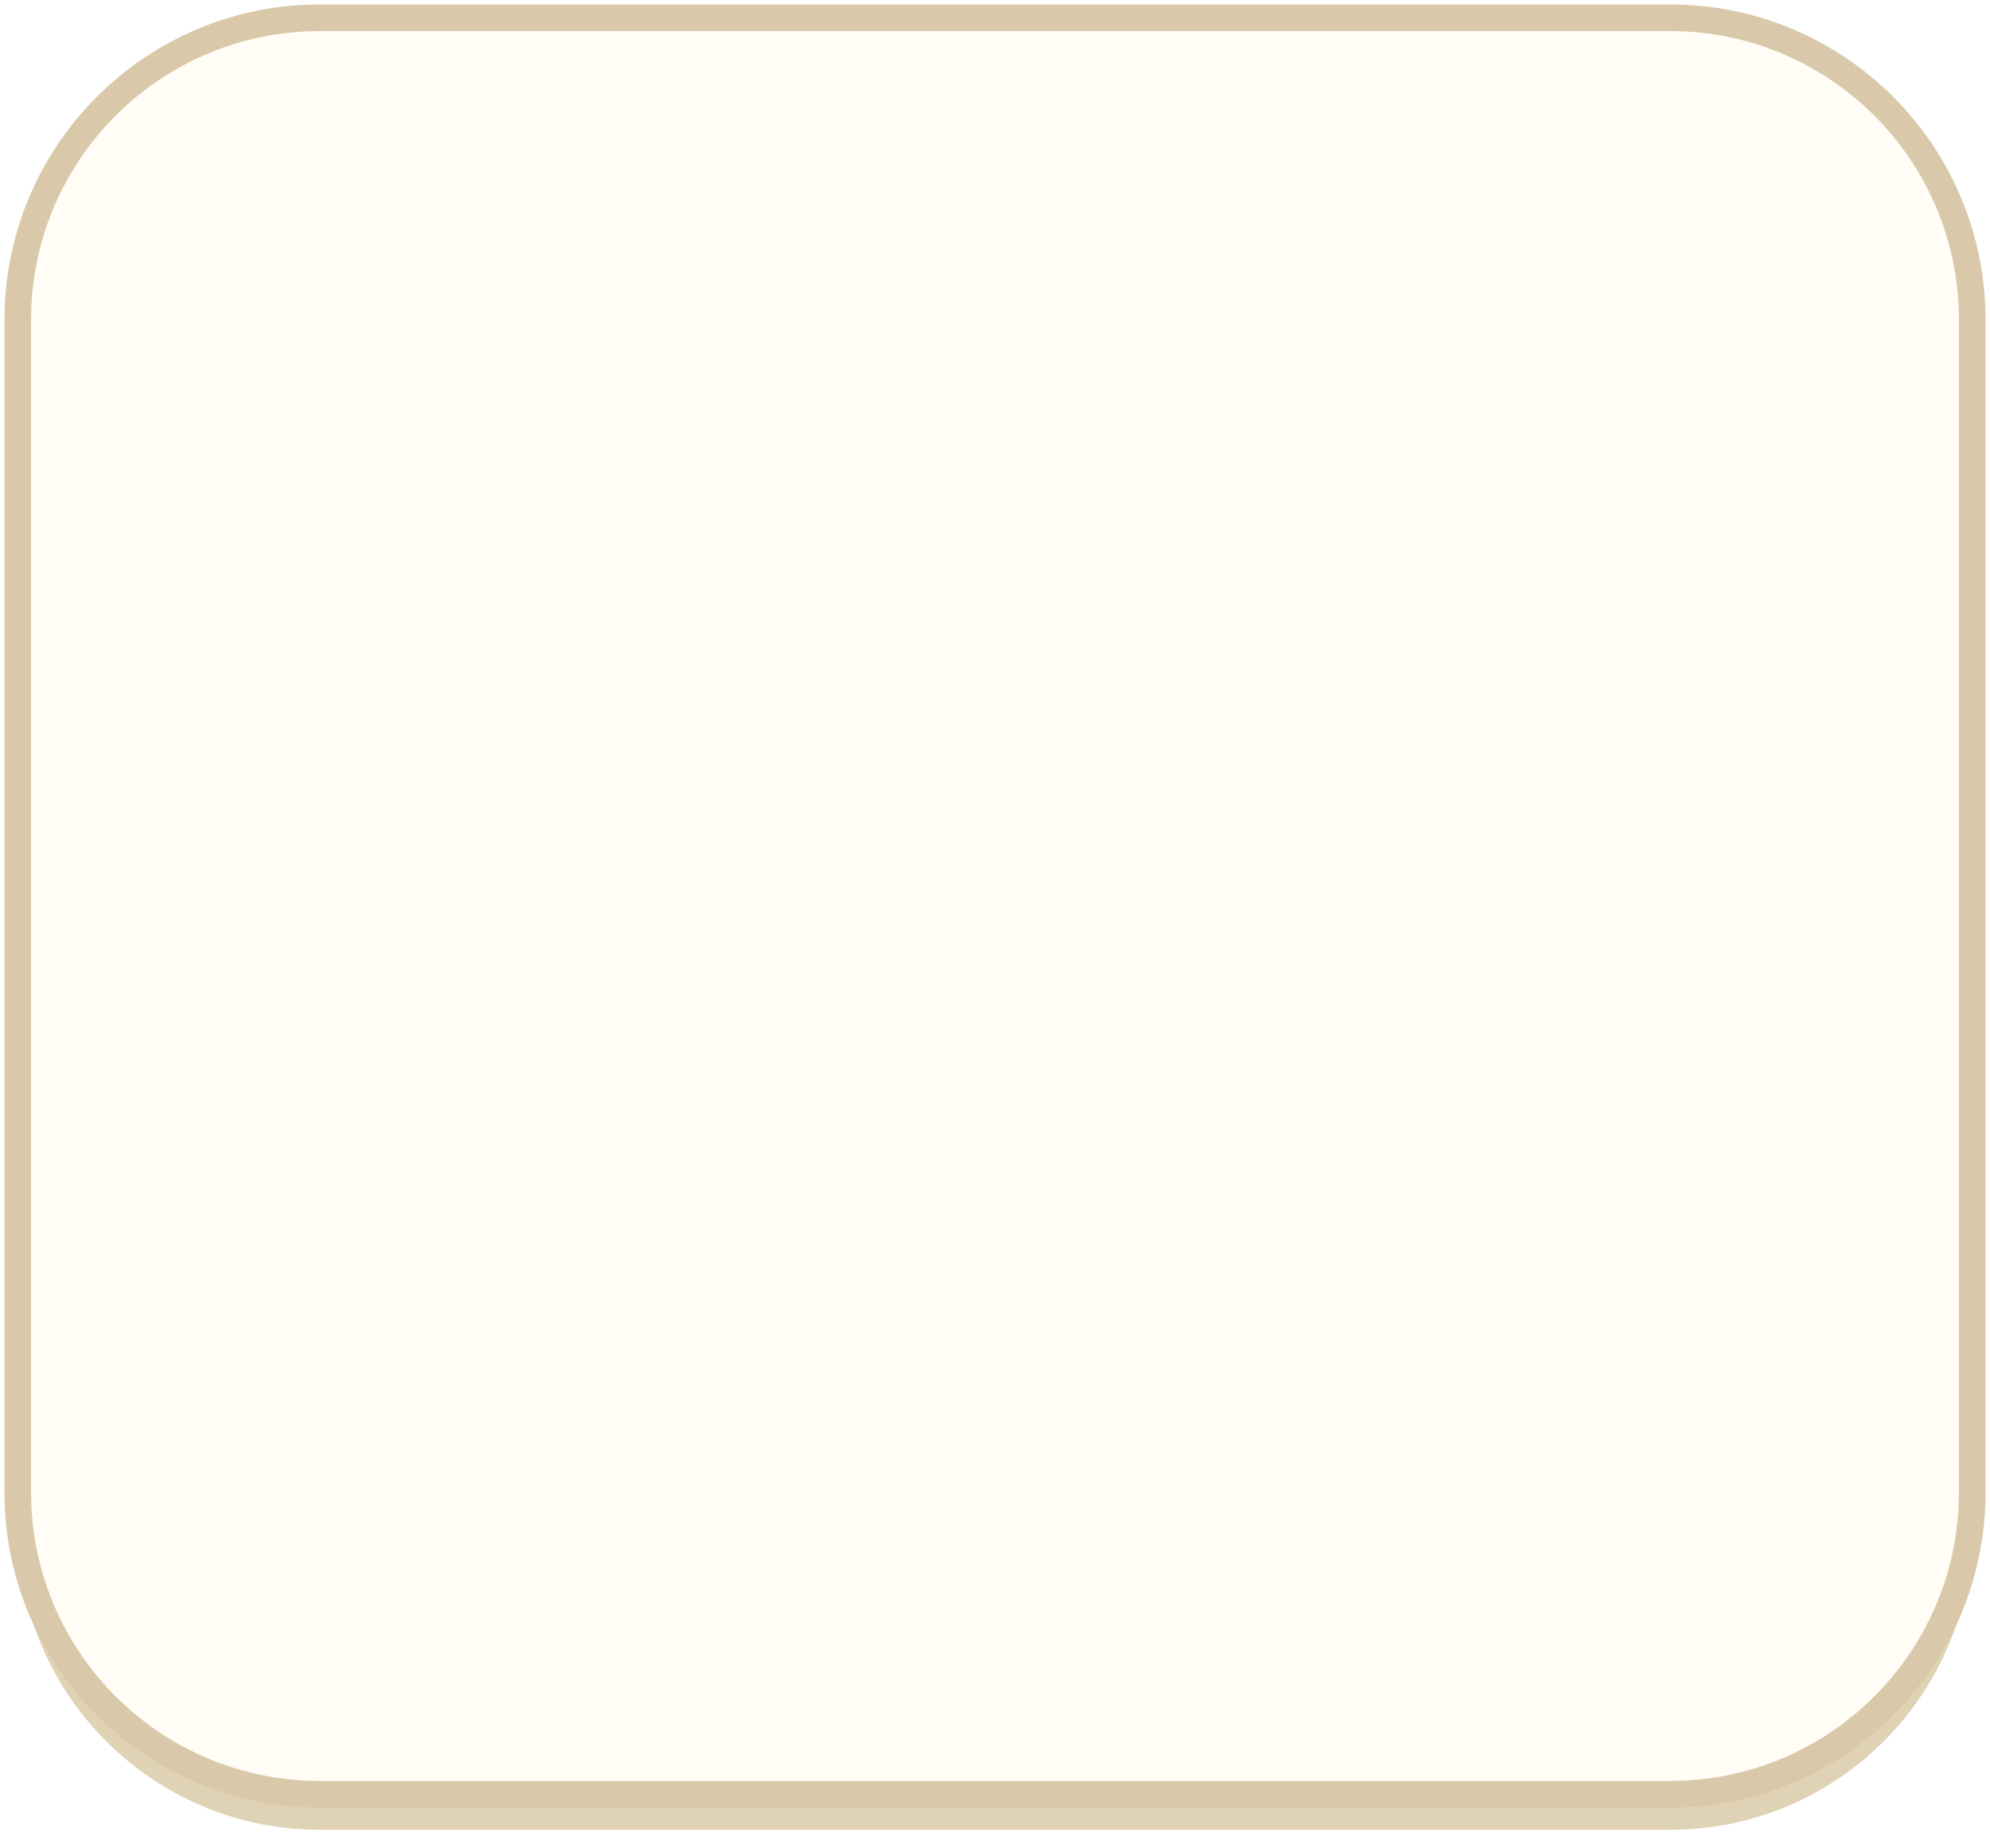
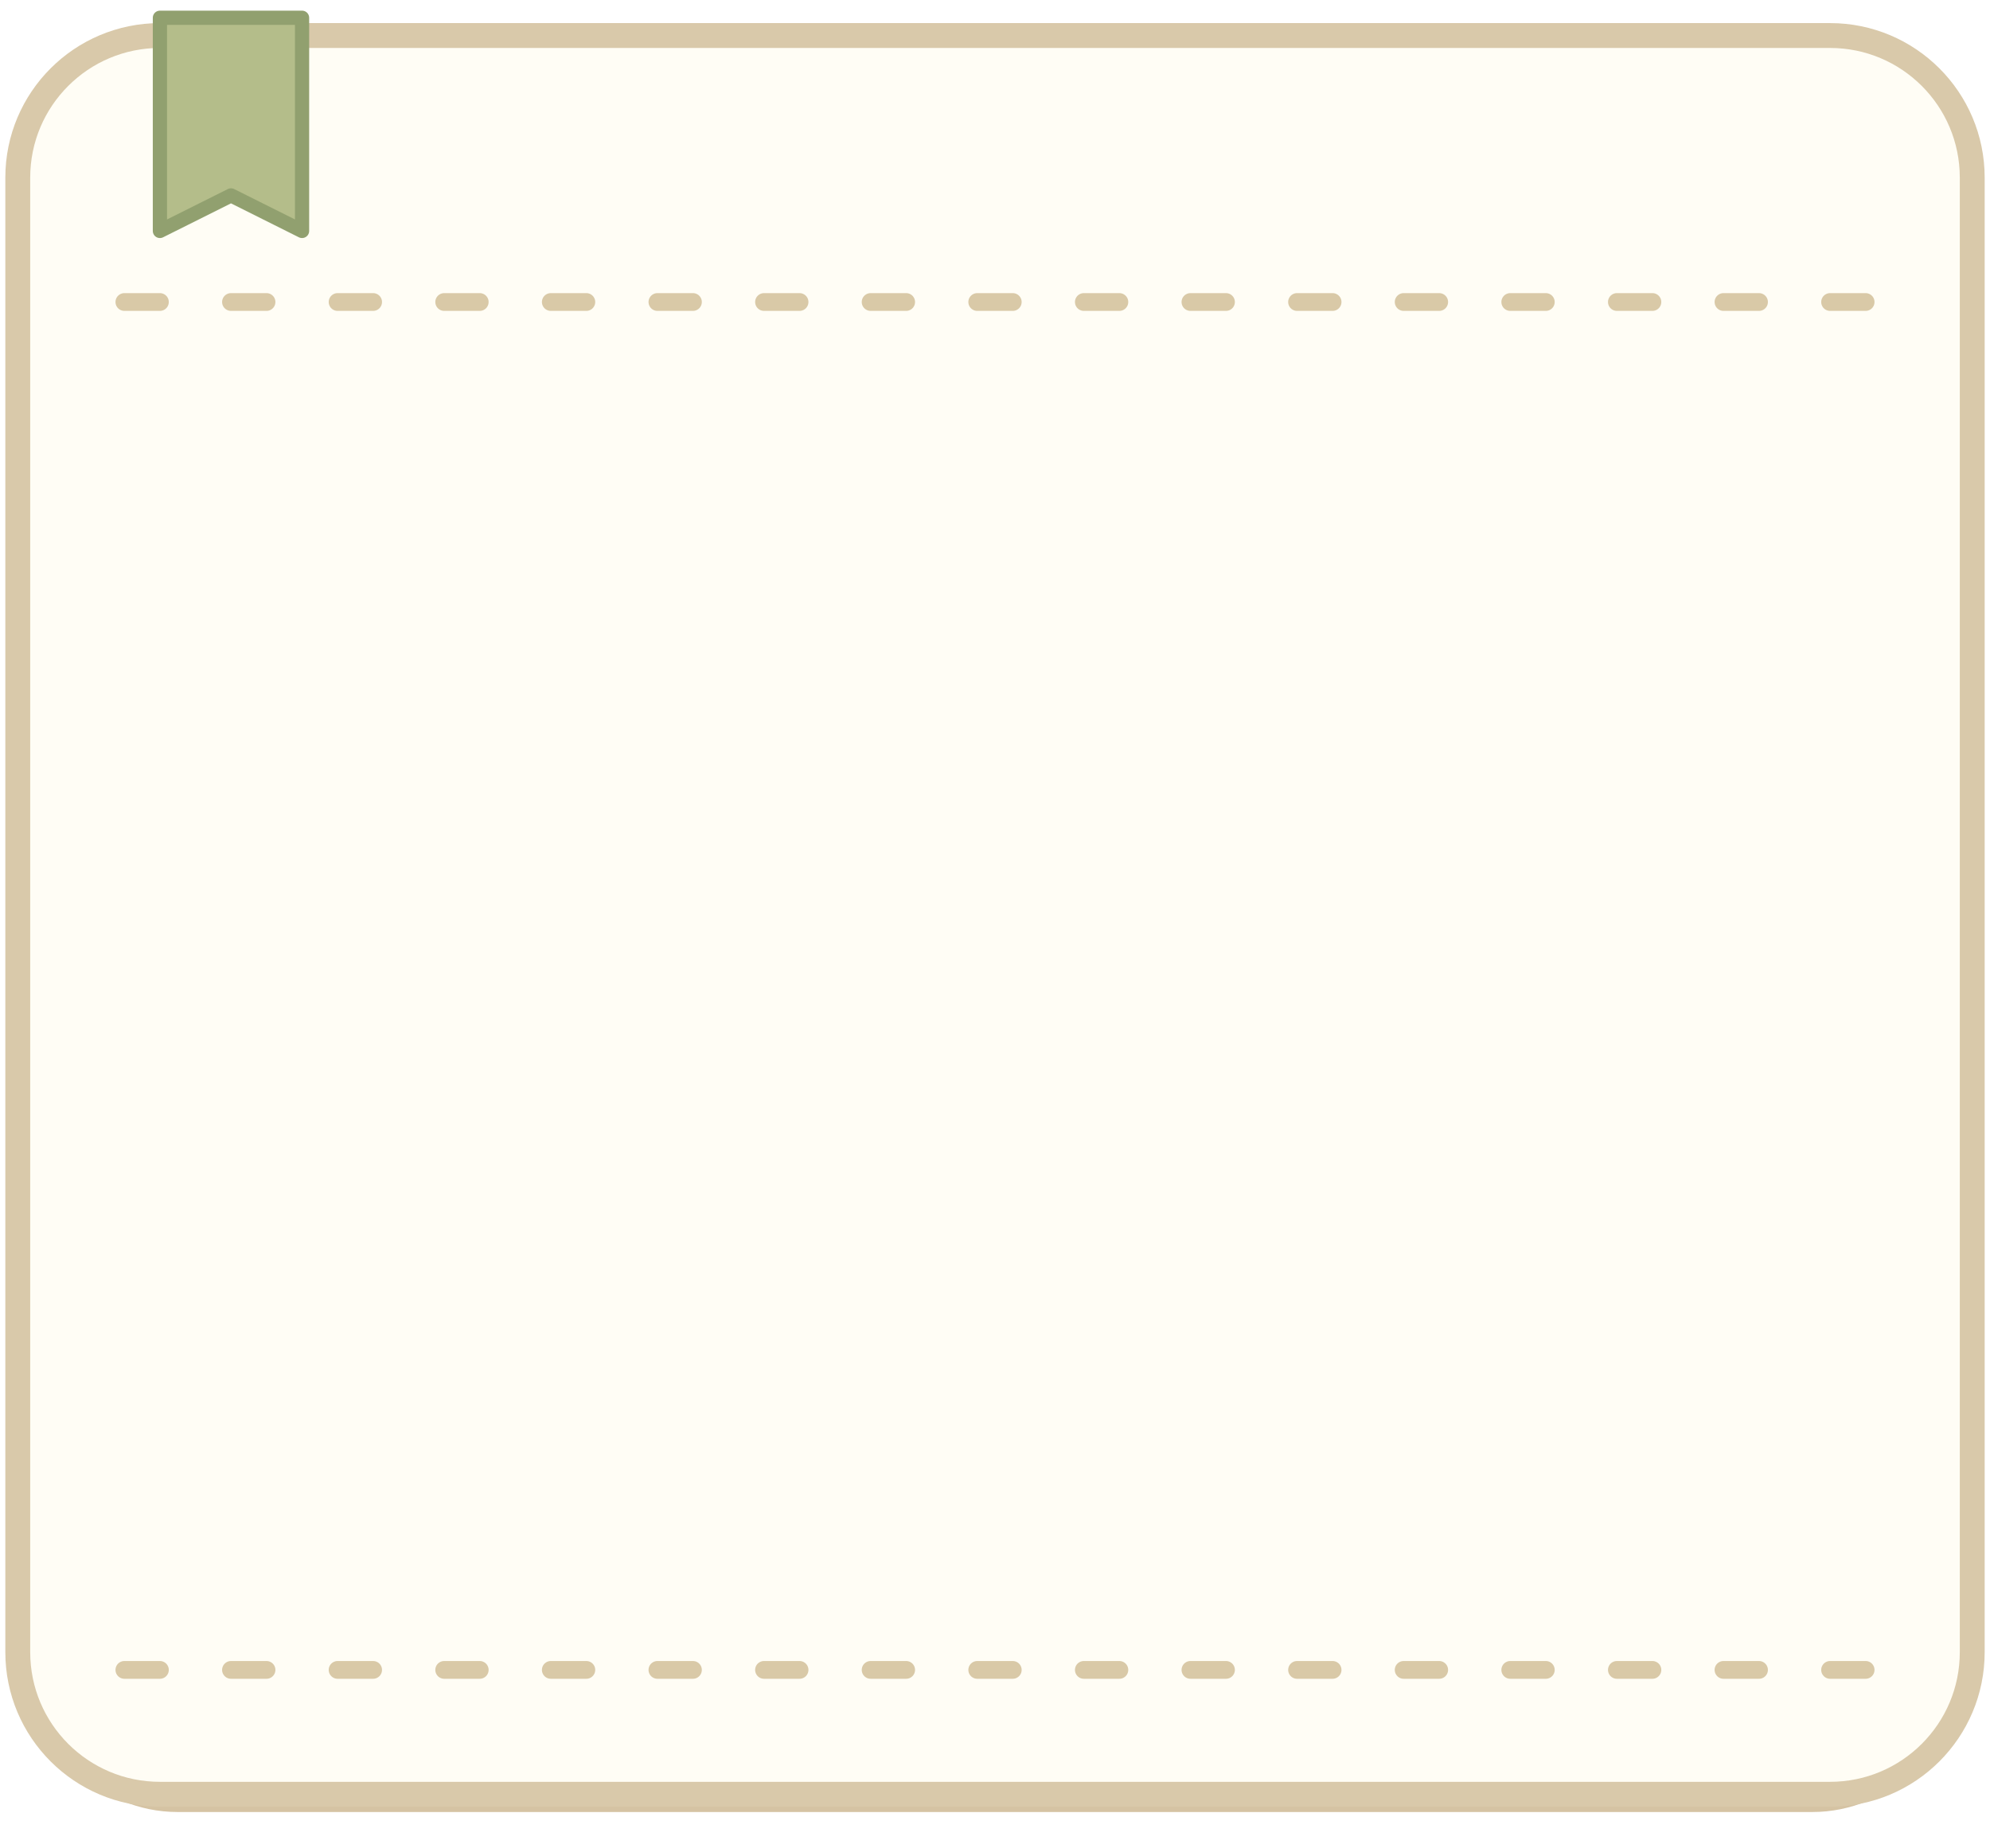
<svg xmlns="http://www.w3.org/2000/svg" width="112" height="104" viewBox="0 0 112 104" fill="none" stroke-linecap="round" stroke-linejoin="round">
-   <rect x="1" y="3" width="110" height="100" rx="17" fill="#e0d2b5" stroke="none" stroke-width="1.5" />
-   <rect x="1" y="1" width="110" height="100" rx="17" fill="#fffdf5" stroke="#d9c9aa" stroke-width="1.5" />
+   <rect x="2" y="4" width="108" height="98" rx="8" fill="#d5c3a3" stroke="none" stroke-width="1.5" />
+   <rect x="1" y="2" width="110" height="99" rx="8" fill="#fffdf5" stroke="#d9c9aa" stroke-width="1.4" />
+   <path d="M7 17H105M7 94H105" stroke="#d9c9a7" stroke-width="1" stroke-dasharray="2 4" />
+   <path d="M9 1h8v12l-4-2-4 2Z" fill="#b4bd8a" stroke="#91a06f" stroke-width=".8" />
</svg>
